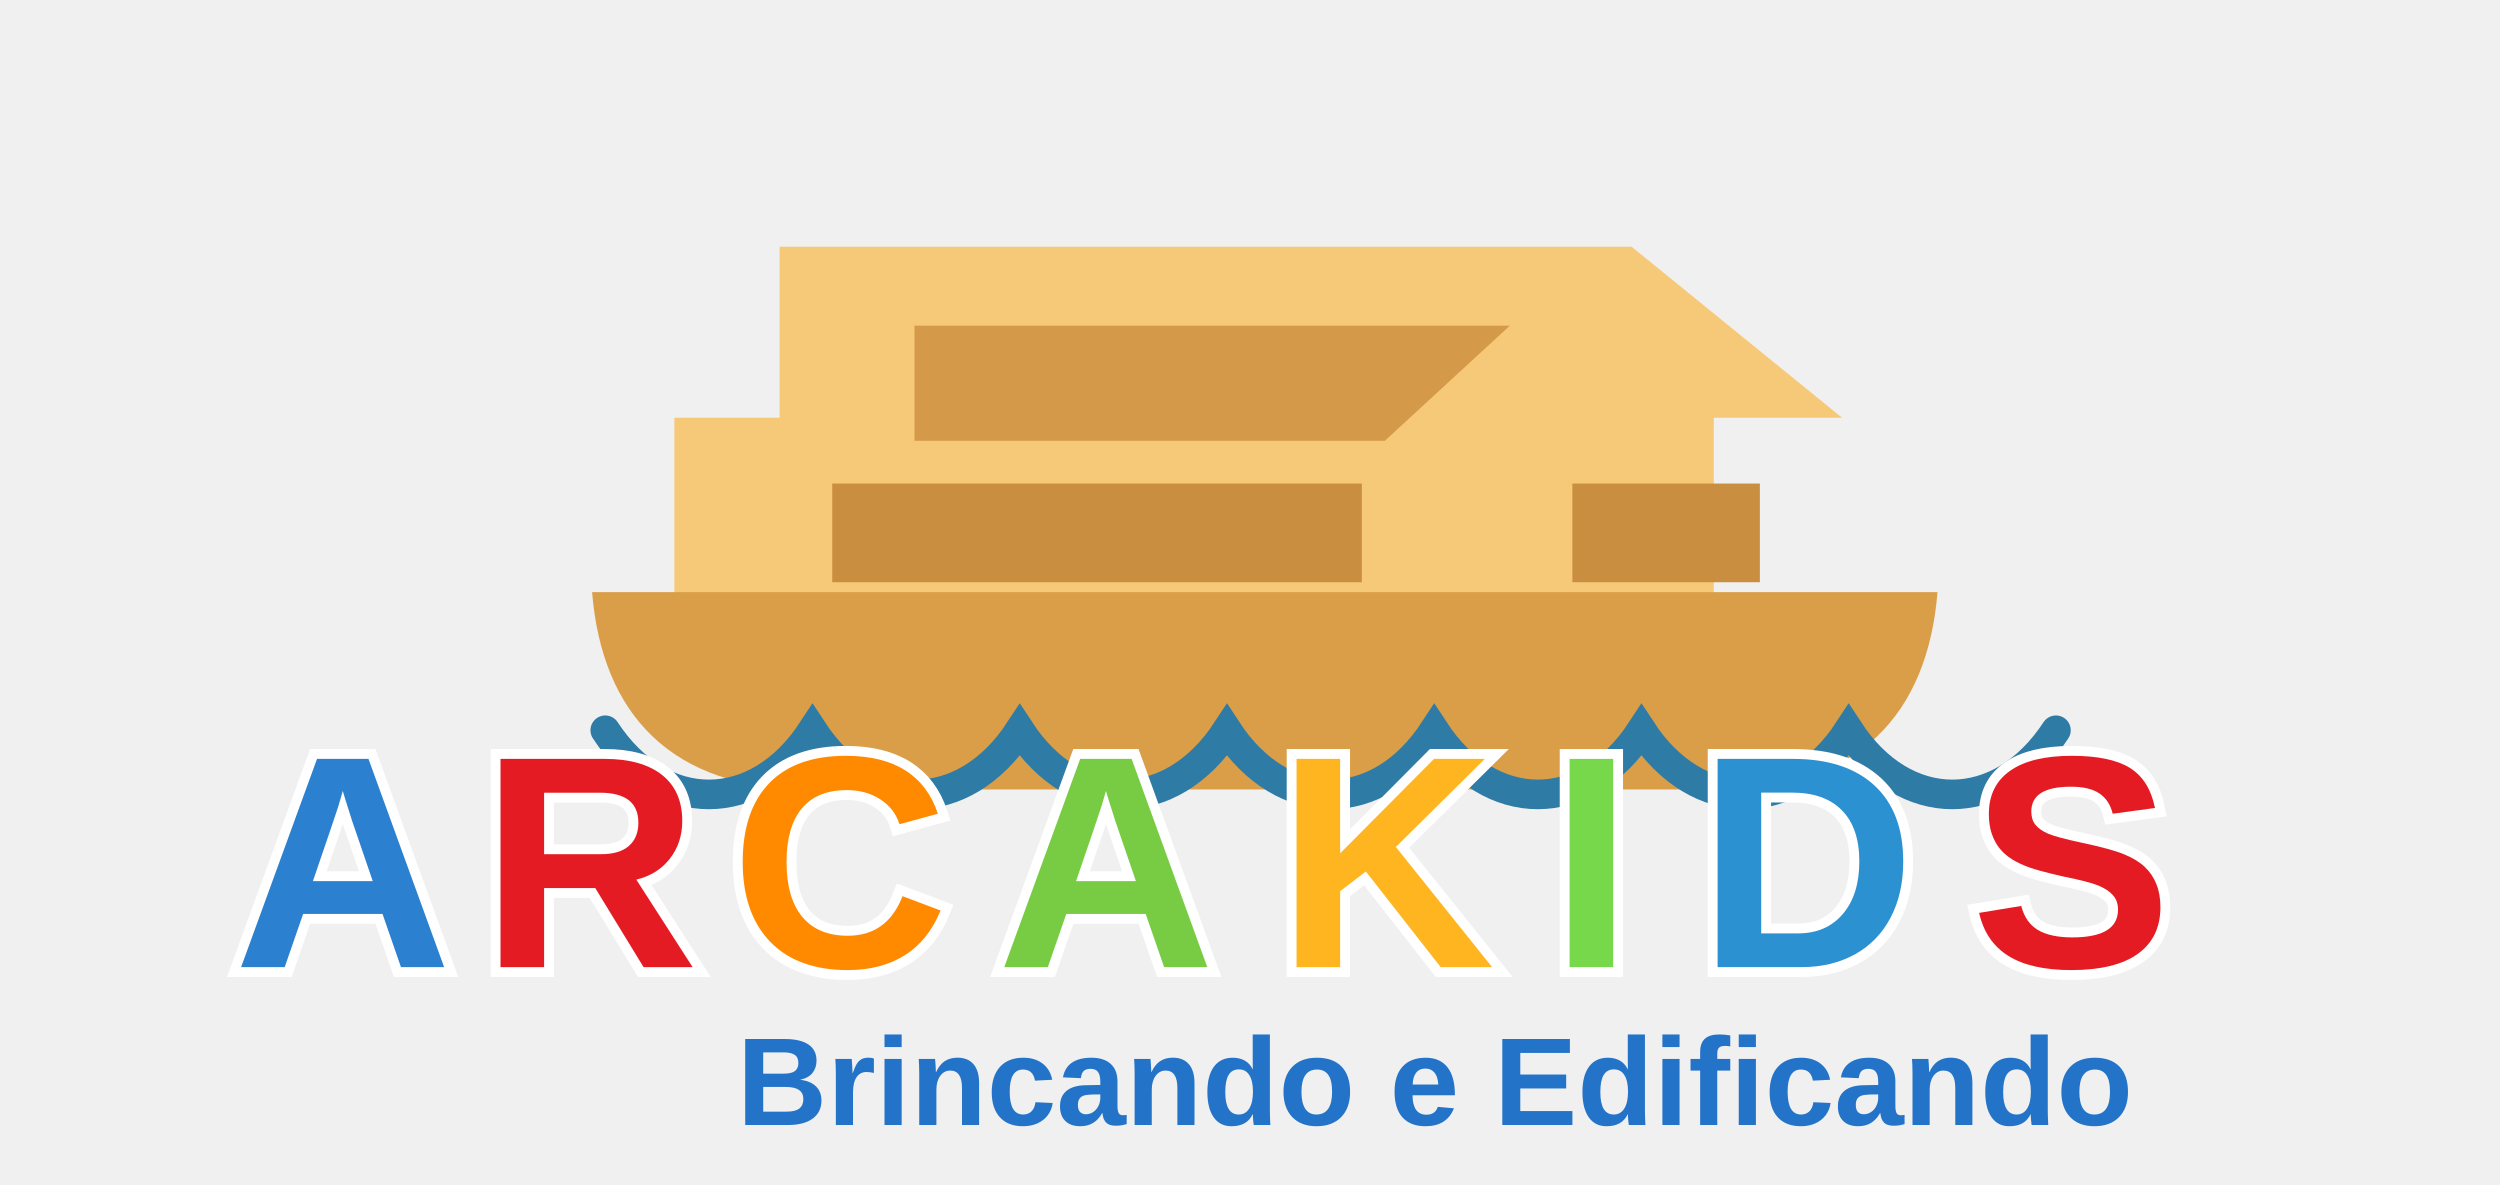
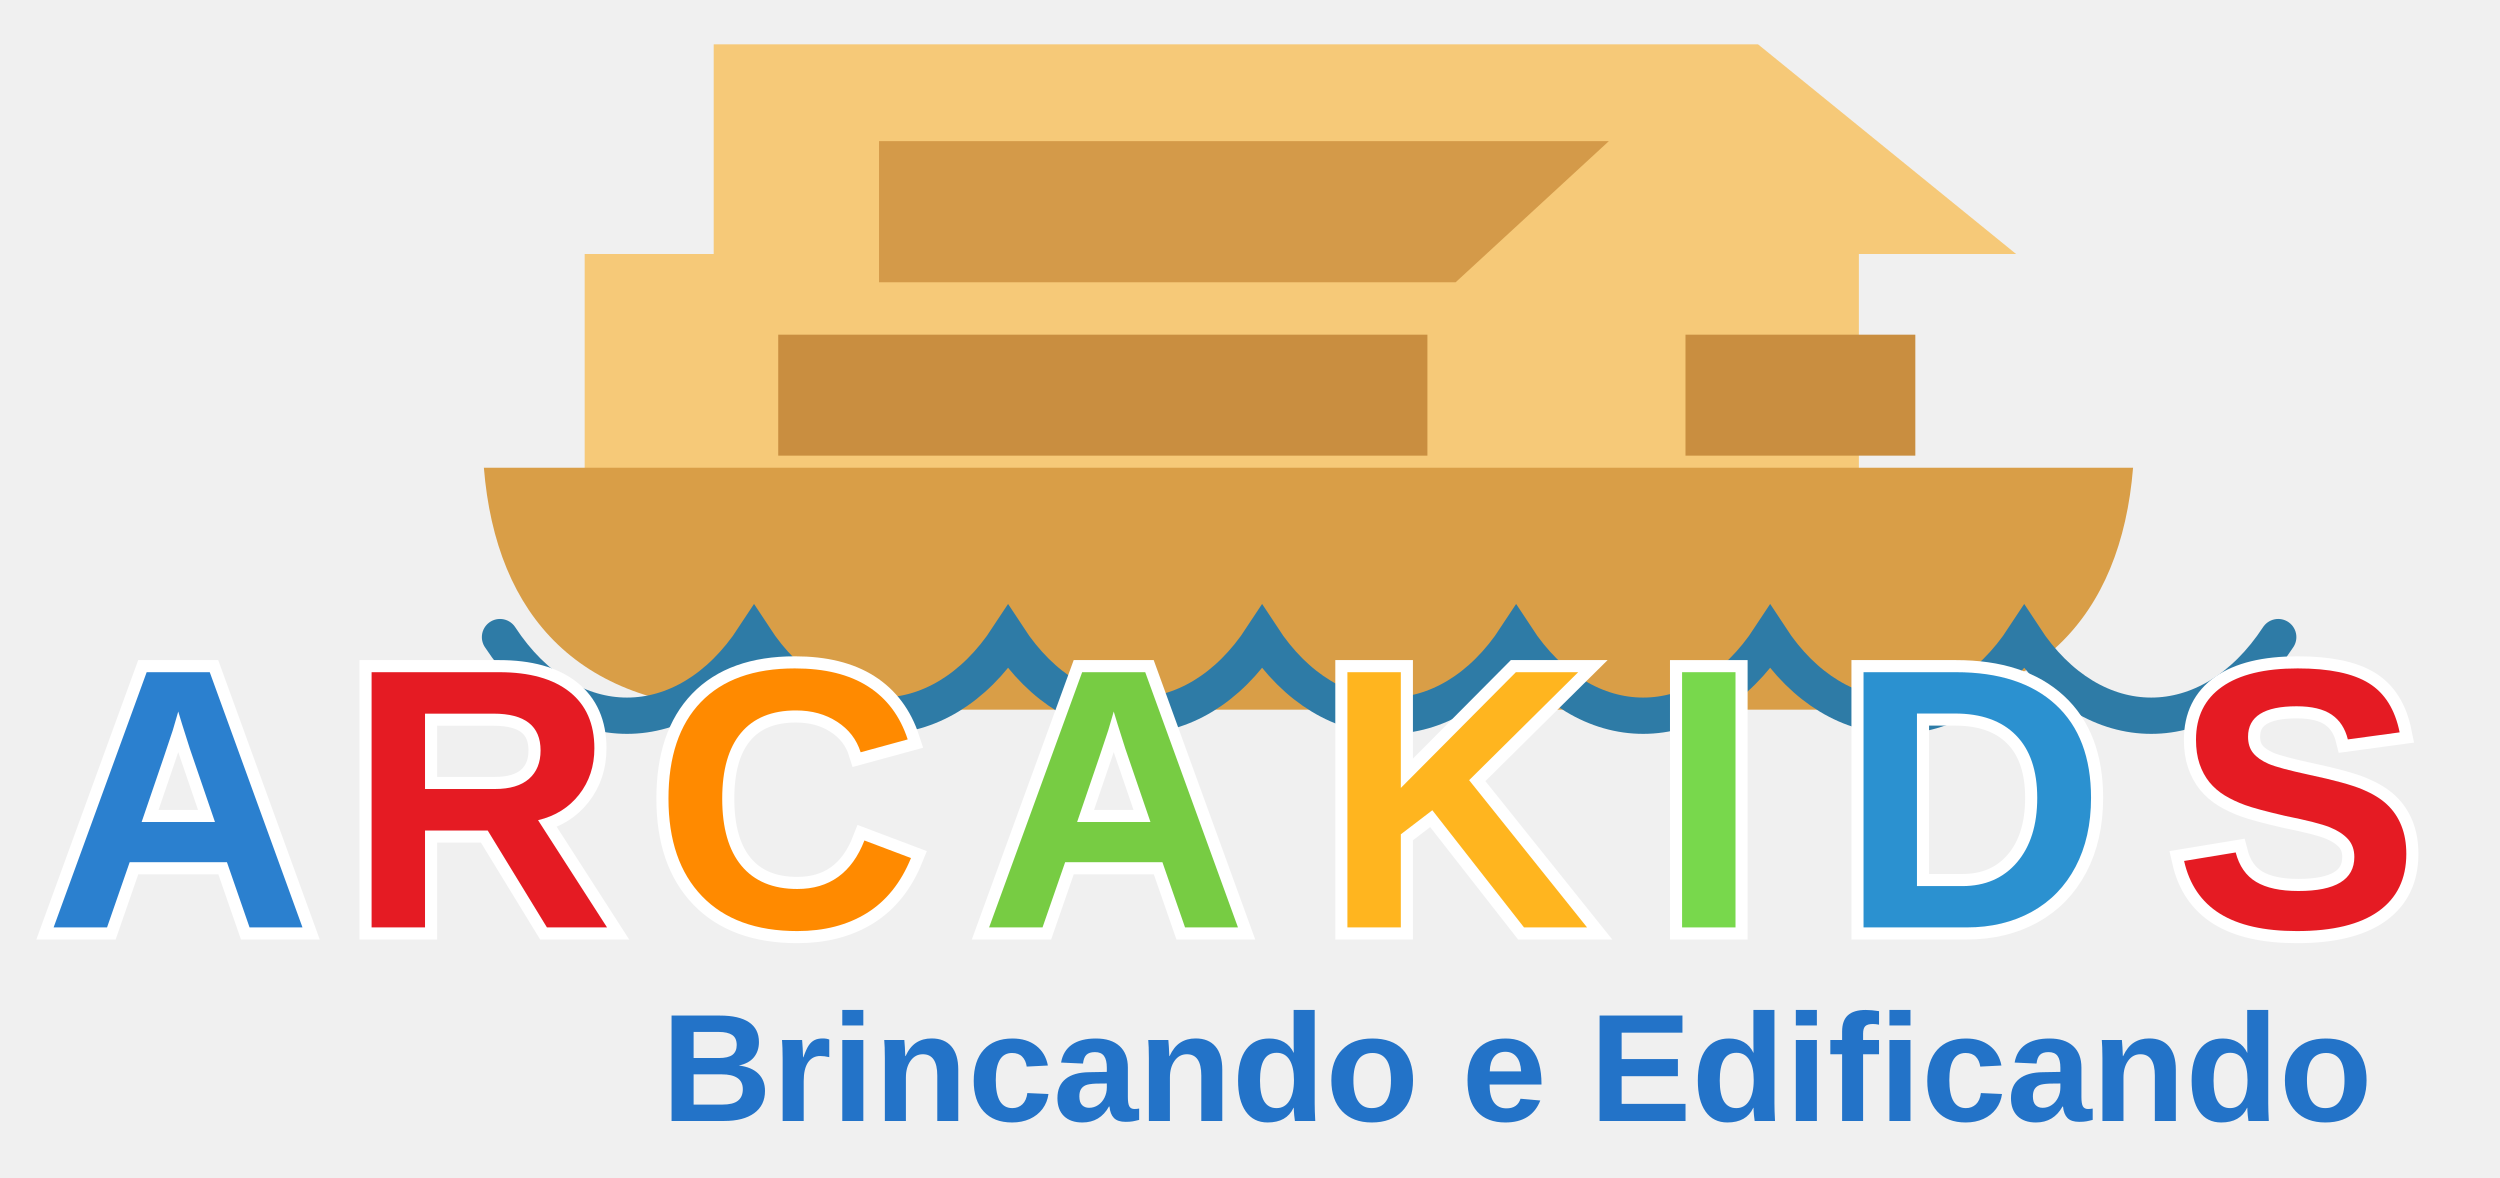
- <svg xmlns="http://www.w3.org/2000/svg" width="760" height="360" viewBox="0 0 760 360" fill="none" role="img" aria-labelledby="title desc">
+ <svg xmlns="http://www.w3.org/2000/svg" width="620" height="292" viewBox="60 64 620 292" fill="none" role="img" aria-labelledby="title desc">
  <path d="M237 75H496L560 127H521V184H205V127H237V75Z" fill="#F6C978" />
  <path d="M278 99H459L421 134H278V99Z" fill="#D49A49" />
  <path d="M253 147H414V177H253V147Z" fill="#C98E40" />
  <path d="M478 147H535V177H478V147Z" fill="#C98E40" />
  <path d="M180 180H589C586 217 565 240 523 240H246C204 240 183 217 180 180Z" fill="#D99E47" />
  <path d="M184 222C201 248 230 248 247 222C264 248 293 248 310 222C327 248 356 248 373 222C390 248 419 248 436 222C453 248 482 248 499 222C516 248 545 248 562 222C579 248 608 248 625 222" stroke="#2E7BA6" stroke-width="9" stroke-linecap="round" />
  <g font-family="Arial Rounded MT Bold, Arial, sans-serif" font-size="92" font-weight="900" stroke="white" stroke-width="6" paint-order="stroke fill">
    <text x="71" y="294" fill="#2B80CF">A</text>
    <text x="146" y="294" fill="#E51B23">R</text>
    <text x="222" y="294" fill="#FF8A00">C</text>
    <text x="303" y="294" fill="#77CC43">A</text>
    <text x="388" y="294" fill="#FFB51F">K</text>
    <text x="471" y="294" fill="#78D84C">I</text>
    <text x="516" y="294" fill="#2B91D0">D</text>
    <text x="599" y="294" fill="#E51B23">S</text>
  </g>
  <text x="224" y="342" fill="#2373C8" font-family="Arial Rounded MT Bold, Arial, sans-serif" font-size="38" font-weight="800">Brincando e Edificando</text>
</svg>
